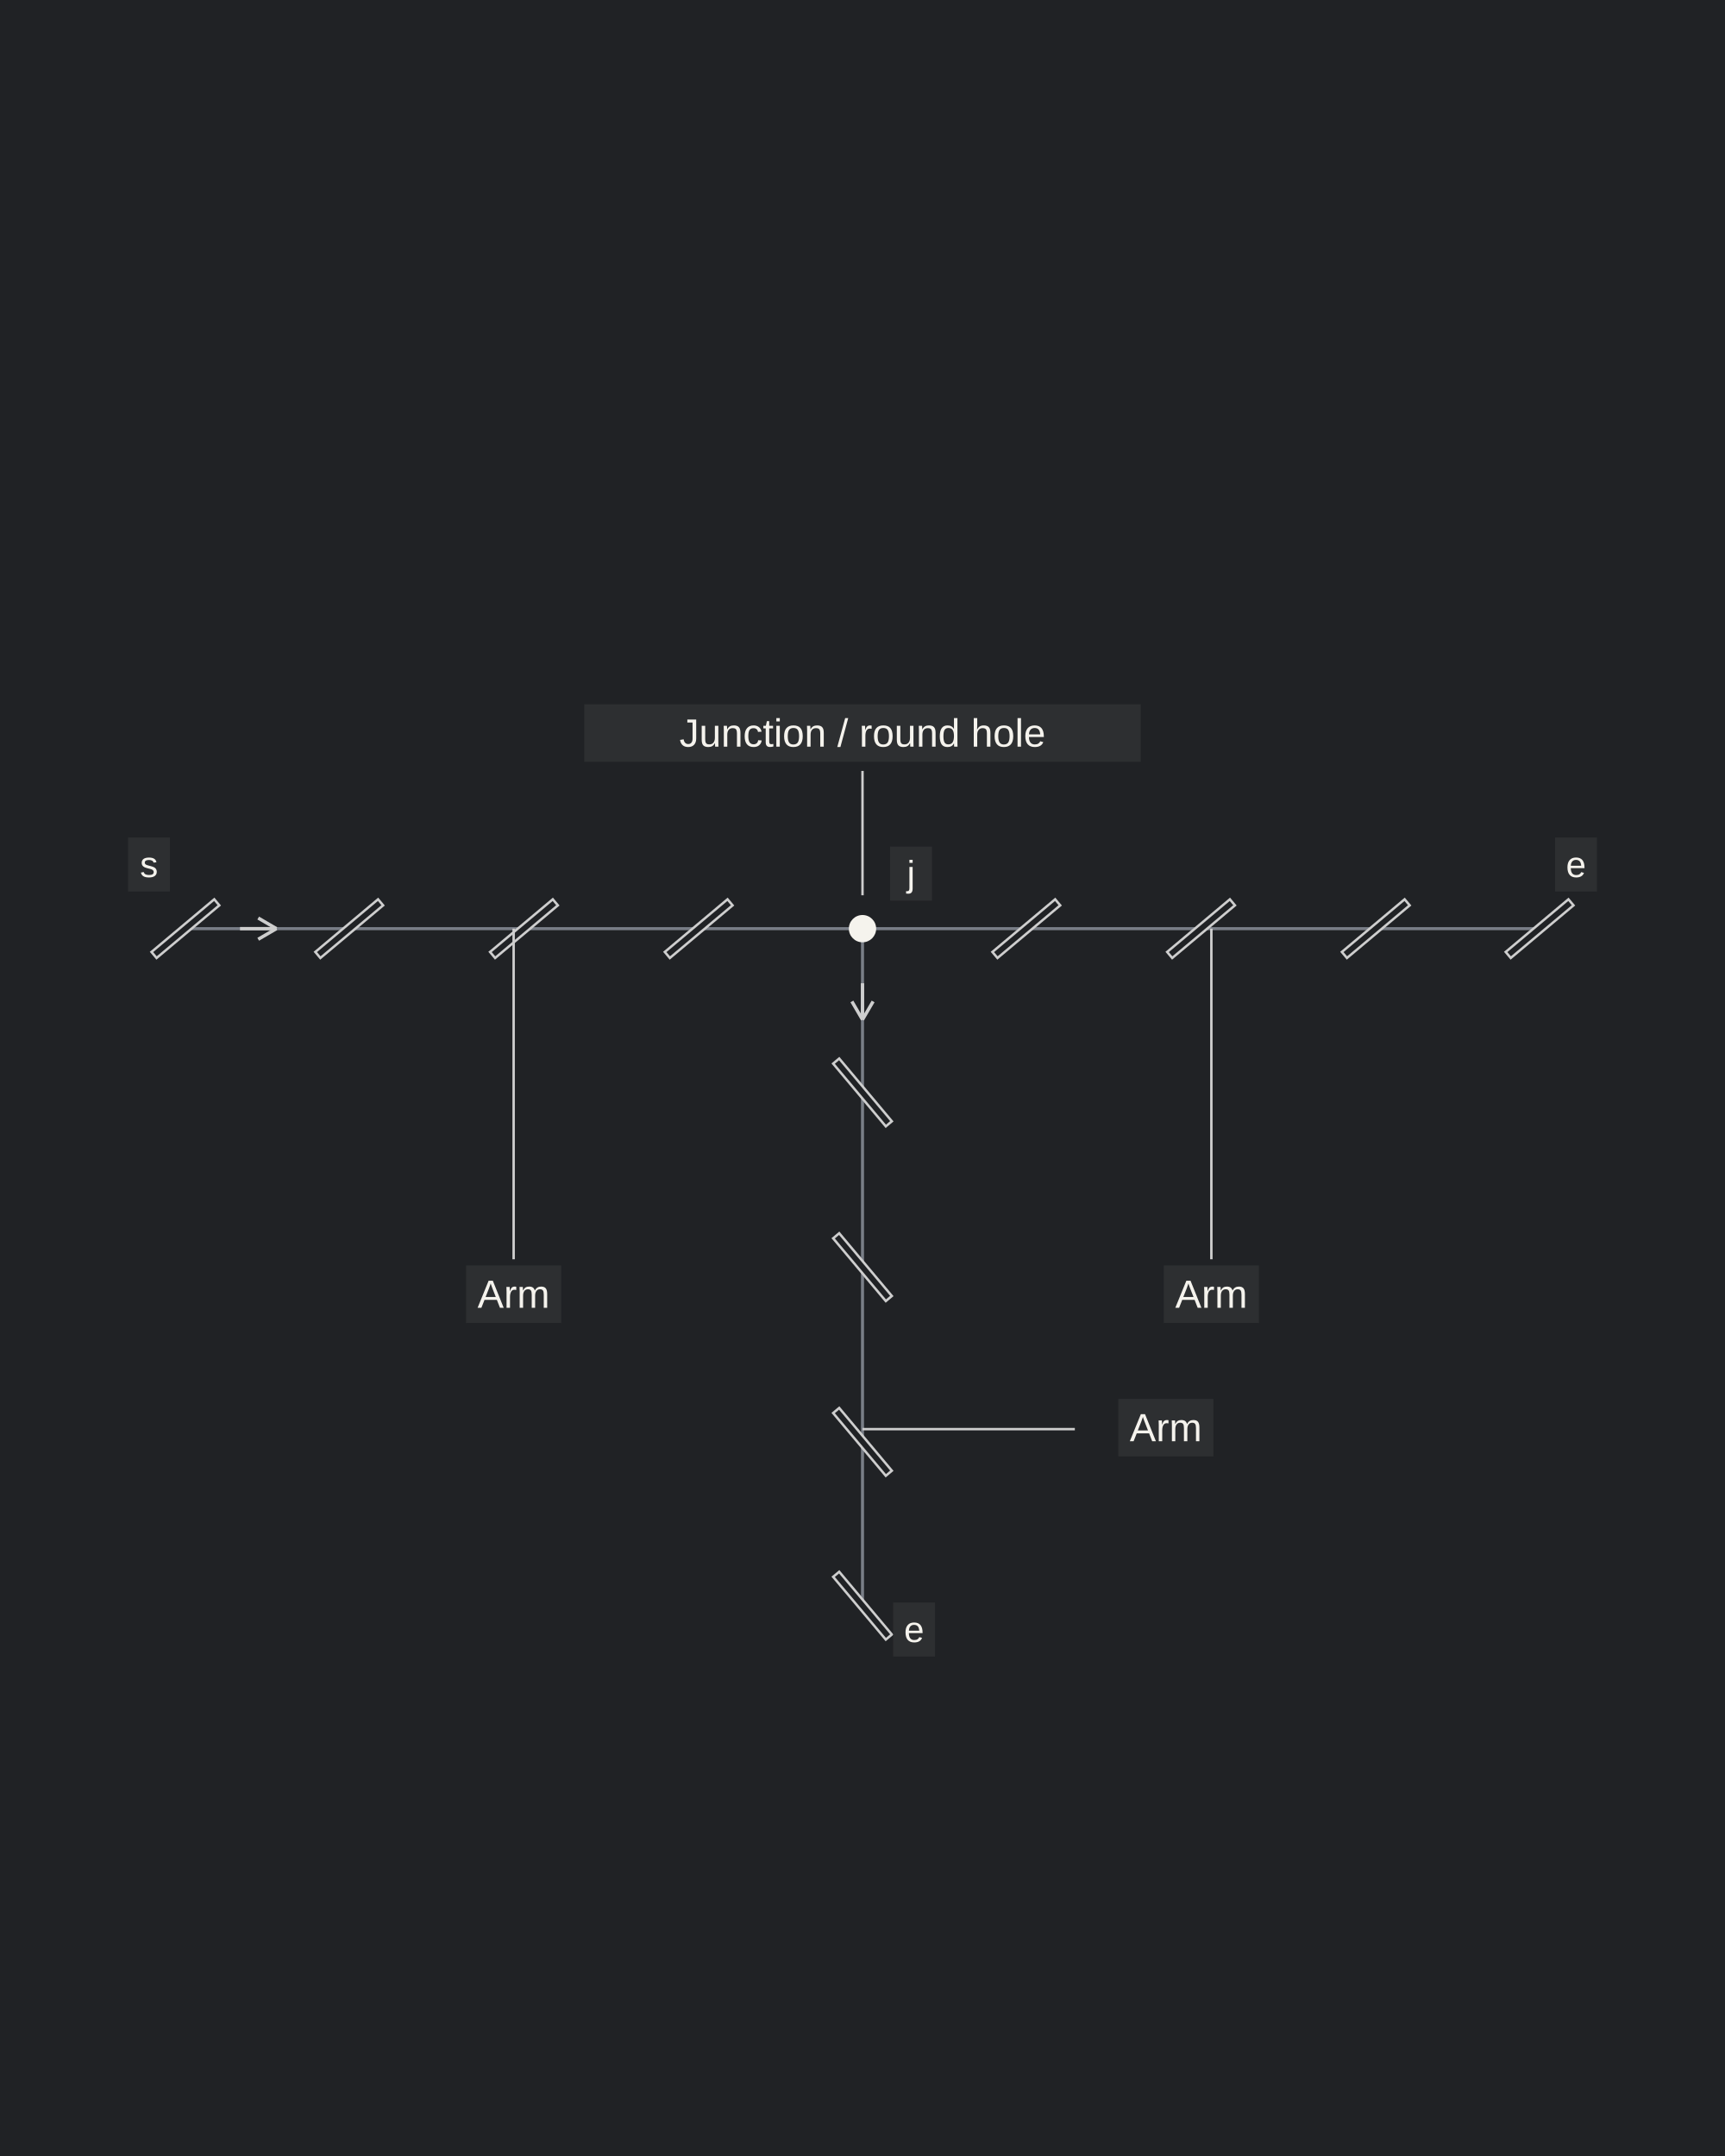
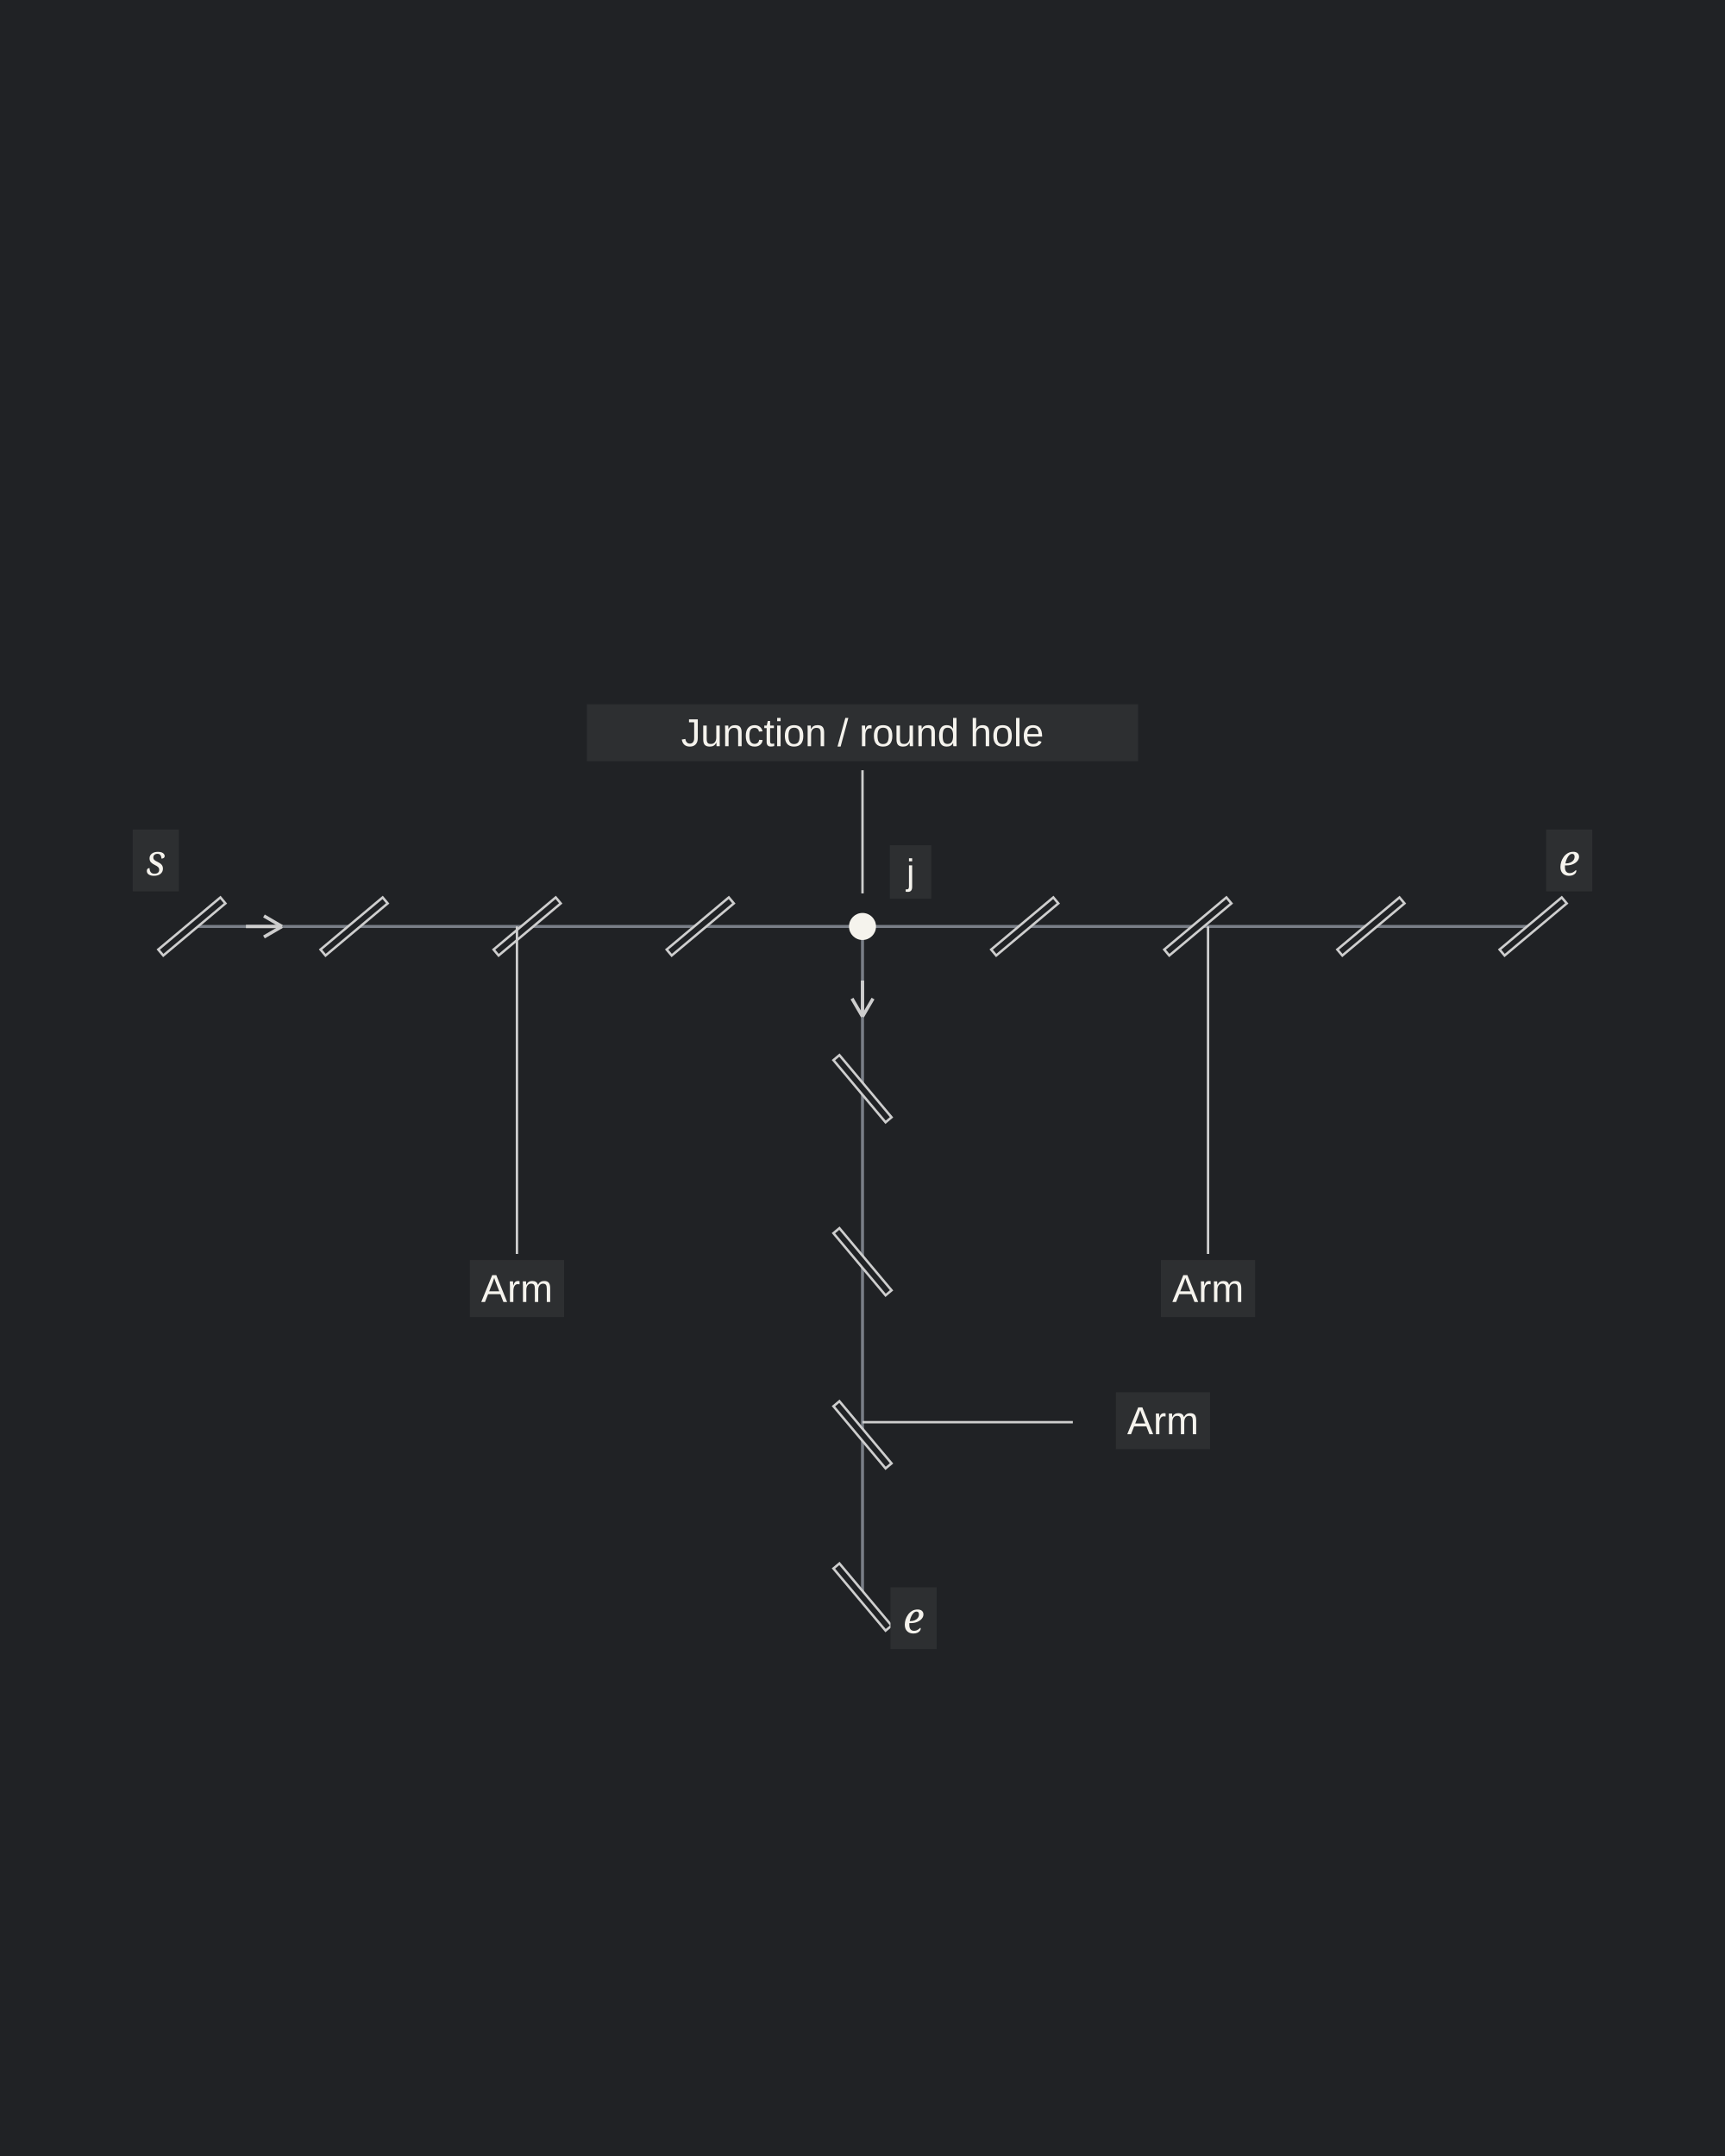
<svg xmlns="http://www.w3.org/2000/svg" width="600" height="750" viewBox="0 0 600 750" role="img" aria-labelledby="title description">
  <rect width="100%" height="100%" fill="#202225" />
-   <g transform="translate(-16.54676 222.807) scale(1.055156)">
+   <g transform="translate(-13.53919 222.9988) scale(1.045131)">
    <line class="guide" x1="300" y1="95" x2="76.8" y2="95" stroke="#797E87" stroke-width="1" />
    <line class="guide" x1="300" y1="95" x2="523.2" y2="95" stroke="#797E87" stroke-width="1" />
    <line class="guide" x1="300" y1="95" x2="300" y2="318.2" stroke="#797E87" stroke-width="1" />
    <circle class="hole" cx="300" cy="95" r="4.5" fill="#F5F3ED" />
    <line class="slit" x1="66.458" y1="103.678" x2="87.142" y2="86.322" stroke="#202225" stroke-width="2.6" />
    <polygon class="slit-outline" points="67.294,104.673 87.977,87.318 86.306,85.327 65.623,102.682" fill="#202225" stroke="#CECECE" stroke-width="0.8" />
    <line class="slit" x1="120.458" y1="103.678" x2="141.142" y2="86.322" stroke="#202225" stroke-width="2.6" />
    <polygon class="slit-outline" points="121.294,104.673 141.977,87.318 140.306,85.327 119.623,102.682" fill="#202225" stroke="#CECECE" stroke-width="0.8" />
    <line class="slit" x1="178.058" y1="103.678" x2="198.742" y2="86.322" stroke="#202225" stroke-width="2.6" />
    <polygon class="slit-outline" points="178.894,104.673 199.577,87.318 197.906,85.327 177.223,102.682" fill="#202225" stroke="#CECECE" stroke-width="0.8" />
    <line class="slit" x1="235.658" y1="103.678" x2="256.342" y2="86.322" stroke="#202225" stroke-width="2.6" />
    <polygon class="slit-outline" points="236.494,104.673 257.177,87.318 255.506,85.327 234.823,102.682" fill="#202225" stroke="#CECECE" stroke-width="0.8" />
    <line class="slit" x1="512.858" y1="103.678" x2="533.542" y2="86.322" stroke="#202225" stroke-width="2.6" />
    <polygon class="slit-outline" points="513.694,104.673 534.377,87.318 532.706,85.327 512.023,102.682" fill="#202225" stroke="#CECECE" stroke-width="0.8" />
    <line class="slit" x1="458.858" y1="103.678" x2="479.542" y2="86.322" stroke="#202225" stroke-width="2.6" />
    <polygon class="slit-outline" points="459.694,104.673 480.377,87.318 478.706,85.327 458.023,102.682" fill="#202225" stroke="#CECECE" stroke-width="0.8" />
    <line class="slit" x1="401.258" y1="103.678" x2="421.942" y2="86.322" stroke="#202225" stroke-width="2.6" />
    <polygon class="slit-outline" points="402.094,104.673 422.777,87.318 421.106,85.327 400.423,102.682" fill="#202225" stroke="#CECECE" stroke-width="0.8" />
    <line class="slit" x1="343.658" y1="103.678" x2="364.342" y2="86.322" stroke="#202225" stroke-width="2.6" />
    <polygon class="slit-outline" points="344.494,104.673 365.177,87.318 363.506,85.327 342.823,102.682" fill="#202225" stroke="#CECECE" stroke-width="0.8" />
    <line class="slit" x1="291.322" y1="307.858" x2="308.678" y2="328.542" stroke="#202225" stroke-width="2.6" />
    <polygon class="slit-outline" points="290.327,308.694 307.682,329.377 309.673,327.706 292.318,307.023" fill="#202225" stroke="#CECECE" stroke-width="0.8" />
    <line class="slit" x1="291.322" y1="253.858" x2="308.678" y2="274.542" stroke="#202225" stroke-width="2.6" />
    <polygon class="slit-outline" points="290.327,254.694 307.682,275.377 309.673,273.706 292.318,253.023" fill="#202225" stroke="#CECECE" stroke-width="0.8" />
    <line class="slit" x1="291.322" y1="196.258" x2="308.678" y2="216.942" stroke="#202225" stroke-width="2.6" />
    <polygon class="slit-outline" points="290.327,197.094 307.682,217.777 309.673,216.106 292.318,195.423" fill="#202225" stroke="#CECECE" stroke-width="0.8" />
    <line class="slit" x1="291.322" y1="138.658" x2="308.678" y2="159.342" stroke="#202225" stroke-width="2.6" />
    <polygon class="slit-outline" points="290.327,139.494 307.682,160.177 309.673,158.506 292.318,137.823" fill="#202225" stroke="#CECECE" stroke-width="0.8" />
    <line class="term-leader" x1="300" y1="43" x2="300" y2="84" stroke="#CECECE" stroke-width="0.8" />
    <rect class="label-background" x="208.275" y="21.04" width="183.45" height="18.95" fill="#2D2F31" />
    <text class="term-label" x="300" y="35" text-anchor="middle" font-family="Arial" font-size="13" fill="#F5F3ED">Junction / round hole</text>
    <line class="term-leader" x1="185" y1="204" x2="185" y2="95" stroke="#CECECE" stroke-width="0.8" />
    <rect class="label-background" x="169.325" y="206.04" width="31.35" height="18.95" fill="#2D2F31" />
    <text class="term-label" x="185" y="220" text-anchor="middle" font-family="Arial" font-size="13" fill="#F5F3ED">Arm</text>
    <line class="term-leader" x1="415" y1="204" x2="415" y2="95" stroke="#CECECE" stroke-width="0.8" />
    <rect class="label-background" x="399.325" y="206.04" width="31.35" height="18.95" fill="#2D2F31" />
    <text class="term-label" x="415" y="220" text-anchor="middle" font-family="Arial" font-size="13" fill="#F5F3ED">Arm</text>
    <line class="term-leader" x1="370" y1="260" x2="300" y2="260" stroke="#CECECE" stroke-width="0.8" />
    <rect class="label-background" x="384.325" y="250.04" width="31.35" height="18.95" fill="#2D2F31" />
    <text class="term-label" x="400" y="264" text-anchor="middle" font-family="Arial" font-size="13" fill="#F5F3ED">Arm</text>
-     <rect class="label-background" x="57.9" y="64.96" width="13.8" height="17.8" fill="#2D2F31" />
-     <text class="notation-start" x="64.8" y="78" text-anchor="middle" font-family="Arial" font-size="12" fill="#F5F3ED">s</text>
+     <rect class="label-background" x="57.12" y="62.752" width="15.36" height="20.56" fill="#2D2F31" />
+     <text class="notation-start" x="64.8" y="78" text-anchor="middle" font-family="Cambria" font-size="14.4" font-style="italic" fill="#F5F3ED">s</text>
    <line class="direction" x1="94.8" y1="95" x2="106.8" y2="95" stroke="#CECECE" stroke-width="1.1" />
    <line class="direction" x1="106.8" y1="95" x2="100.8" y2="91.5" stroke="#CECECE" stroke-width="1.1" />
    <line class="direction" x1="106.8" y1="95" x2="100.8" y2="98.5" stroke="#CECECE" stroke-width="1.1" />
-     <rect class="label-background" x="528.3" y="64.96" width="13.8" height="17.8" fill="#2D2F31" />
-     <text class="notation-end" x="535.2" y="78" text-anchor="middle" font-family="Arial" font-size="12" fill="#F5F3ED">e</text>
-     <rect class="label-background" x="310.1" y="317.16" width="13.8" height="17.8" fill="#2D2F31" />
-     <text class="notation-end" x="317" y="330.2" text-anchor="middle" font-family="Arial" font-size="12" fill="#F5F3ED">e</text>
+     <rect class="label-background" x="527.52" y="62.752" width="15.36" height="20.56" fill="#2D2F31" />
+     <text class="notation-end" x="535.2" y="78" text-anchor="middle" font-family="Cambria" font-size="14.4" font-style="italic" fill="#F5F3ED">e</text>
+     <rect class="label-background" x="309.32" y="314.952" width="15.36" height="20.56" fill="#2D2F31" />
+     <text class="notation-end" x="317" y="330.2" text-anchor="middle" font-family="Cambria" font-size="14.4" font-style="italic" fill="#F5F3ED">e</text>
    <line class="direction" x1="300" y1="113" x2="300" y2="125" stroke="#CECECE" stroke-width="1.1" />
    <line class="direction" x1="300" y1="125" x2="303.5" y2="119" stroke="#CECECE" stroke-width="1.1" />
    <line class="direction" x1="300" y1="125" x2="296.5" y2="119" stroke="#CECECE" stroke-width="1.1" />
    <rect class="label-background" x="309.1" y="67.96" width="13.8" height="17.8" fill="#2D2F31" />
    <text class="notation-junction" x="316" y="81" text-anchor="middle" font-family="Arial" font-size="12" fill="#F5F3ED">j</text>
  </g>
</svg>
